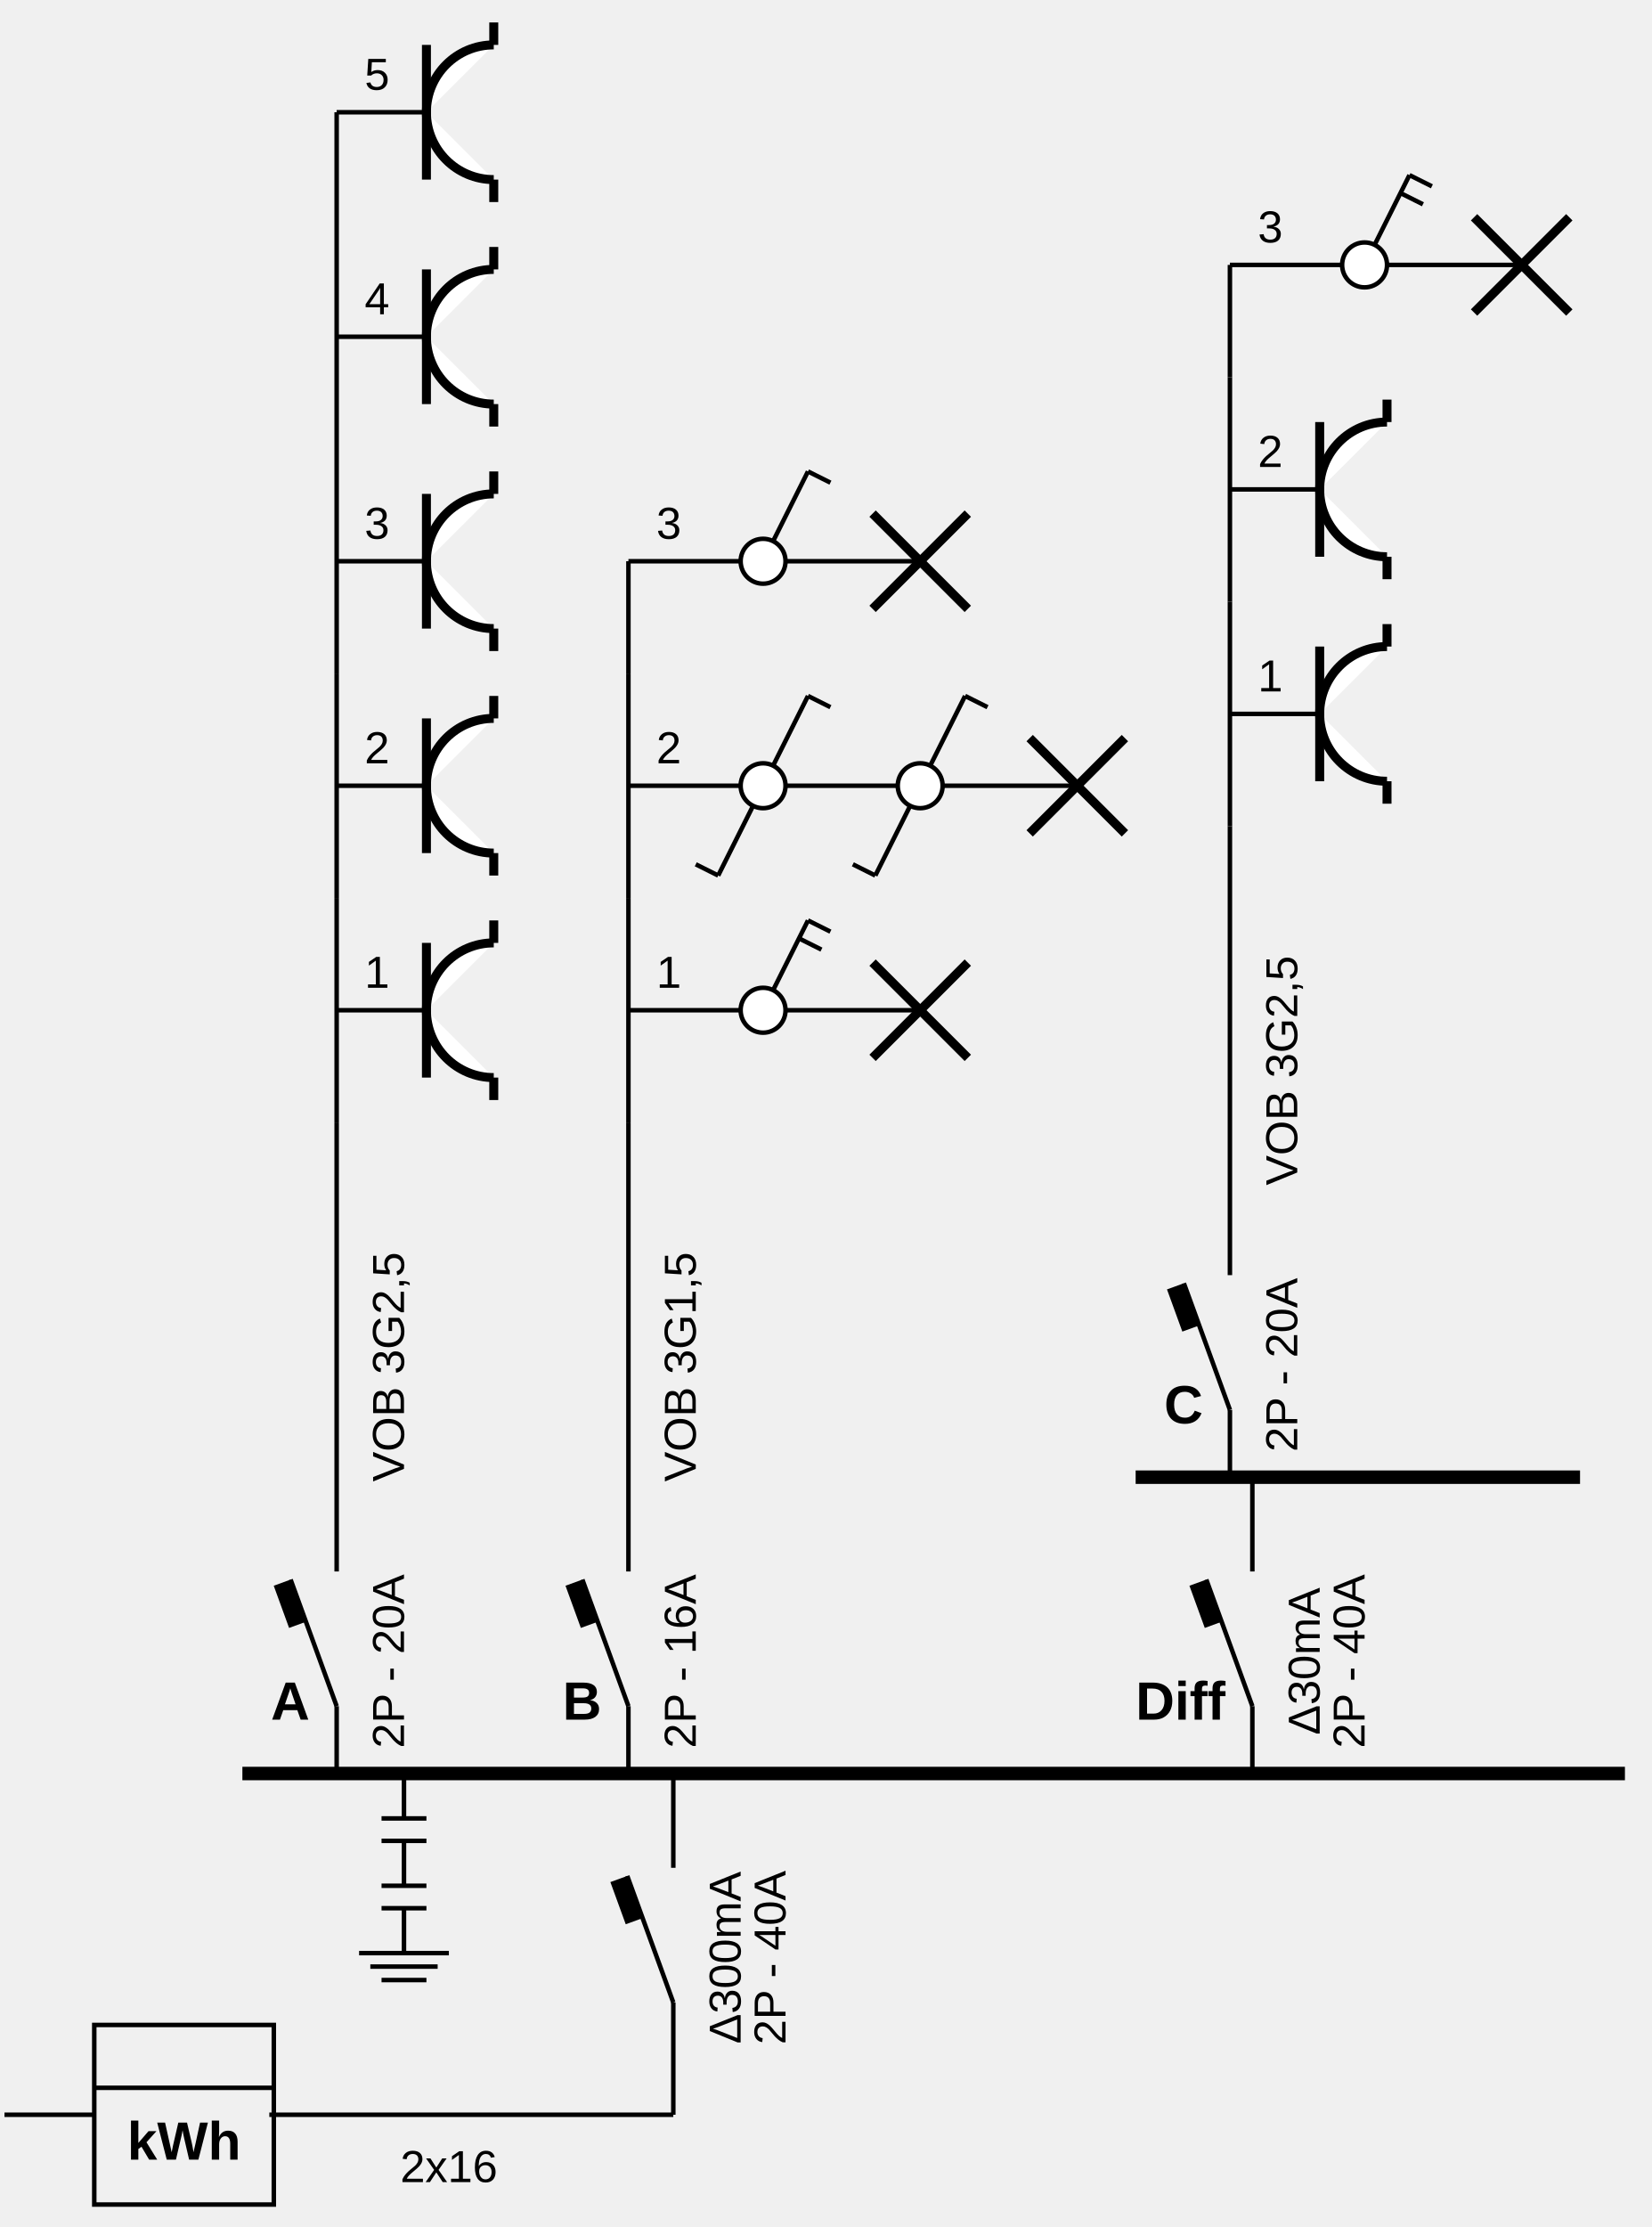
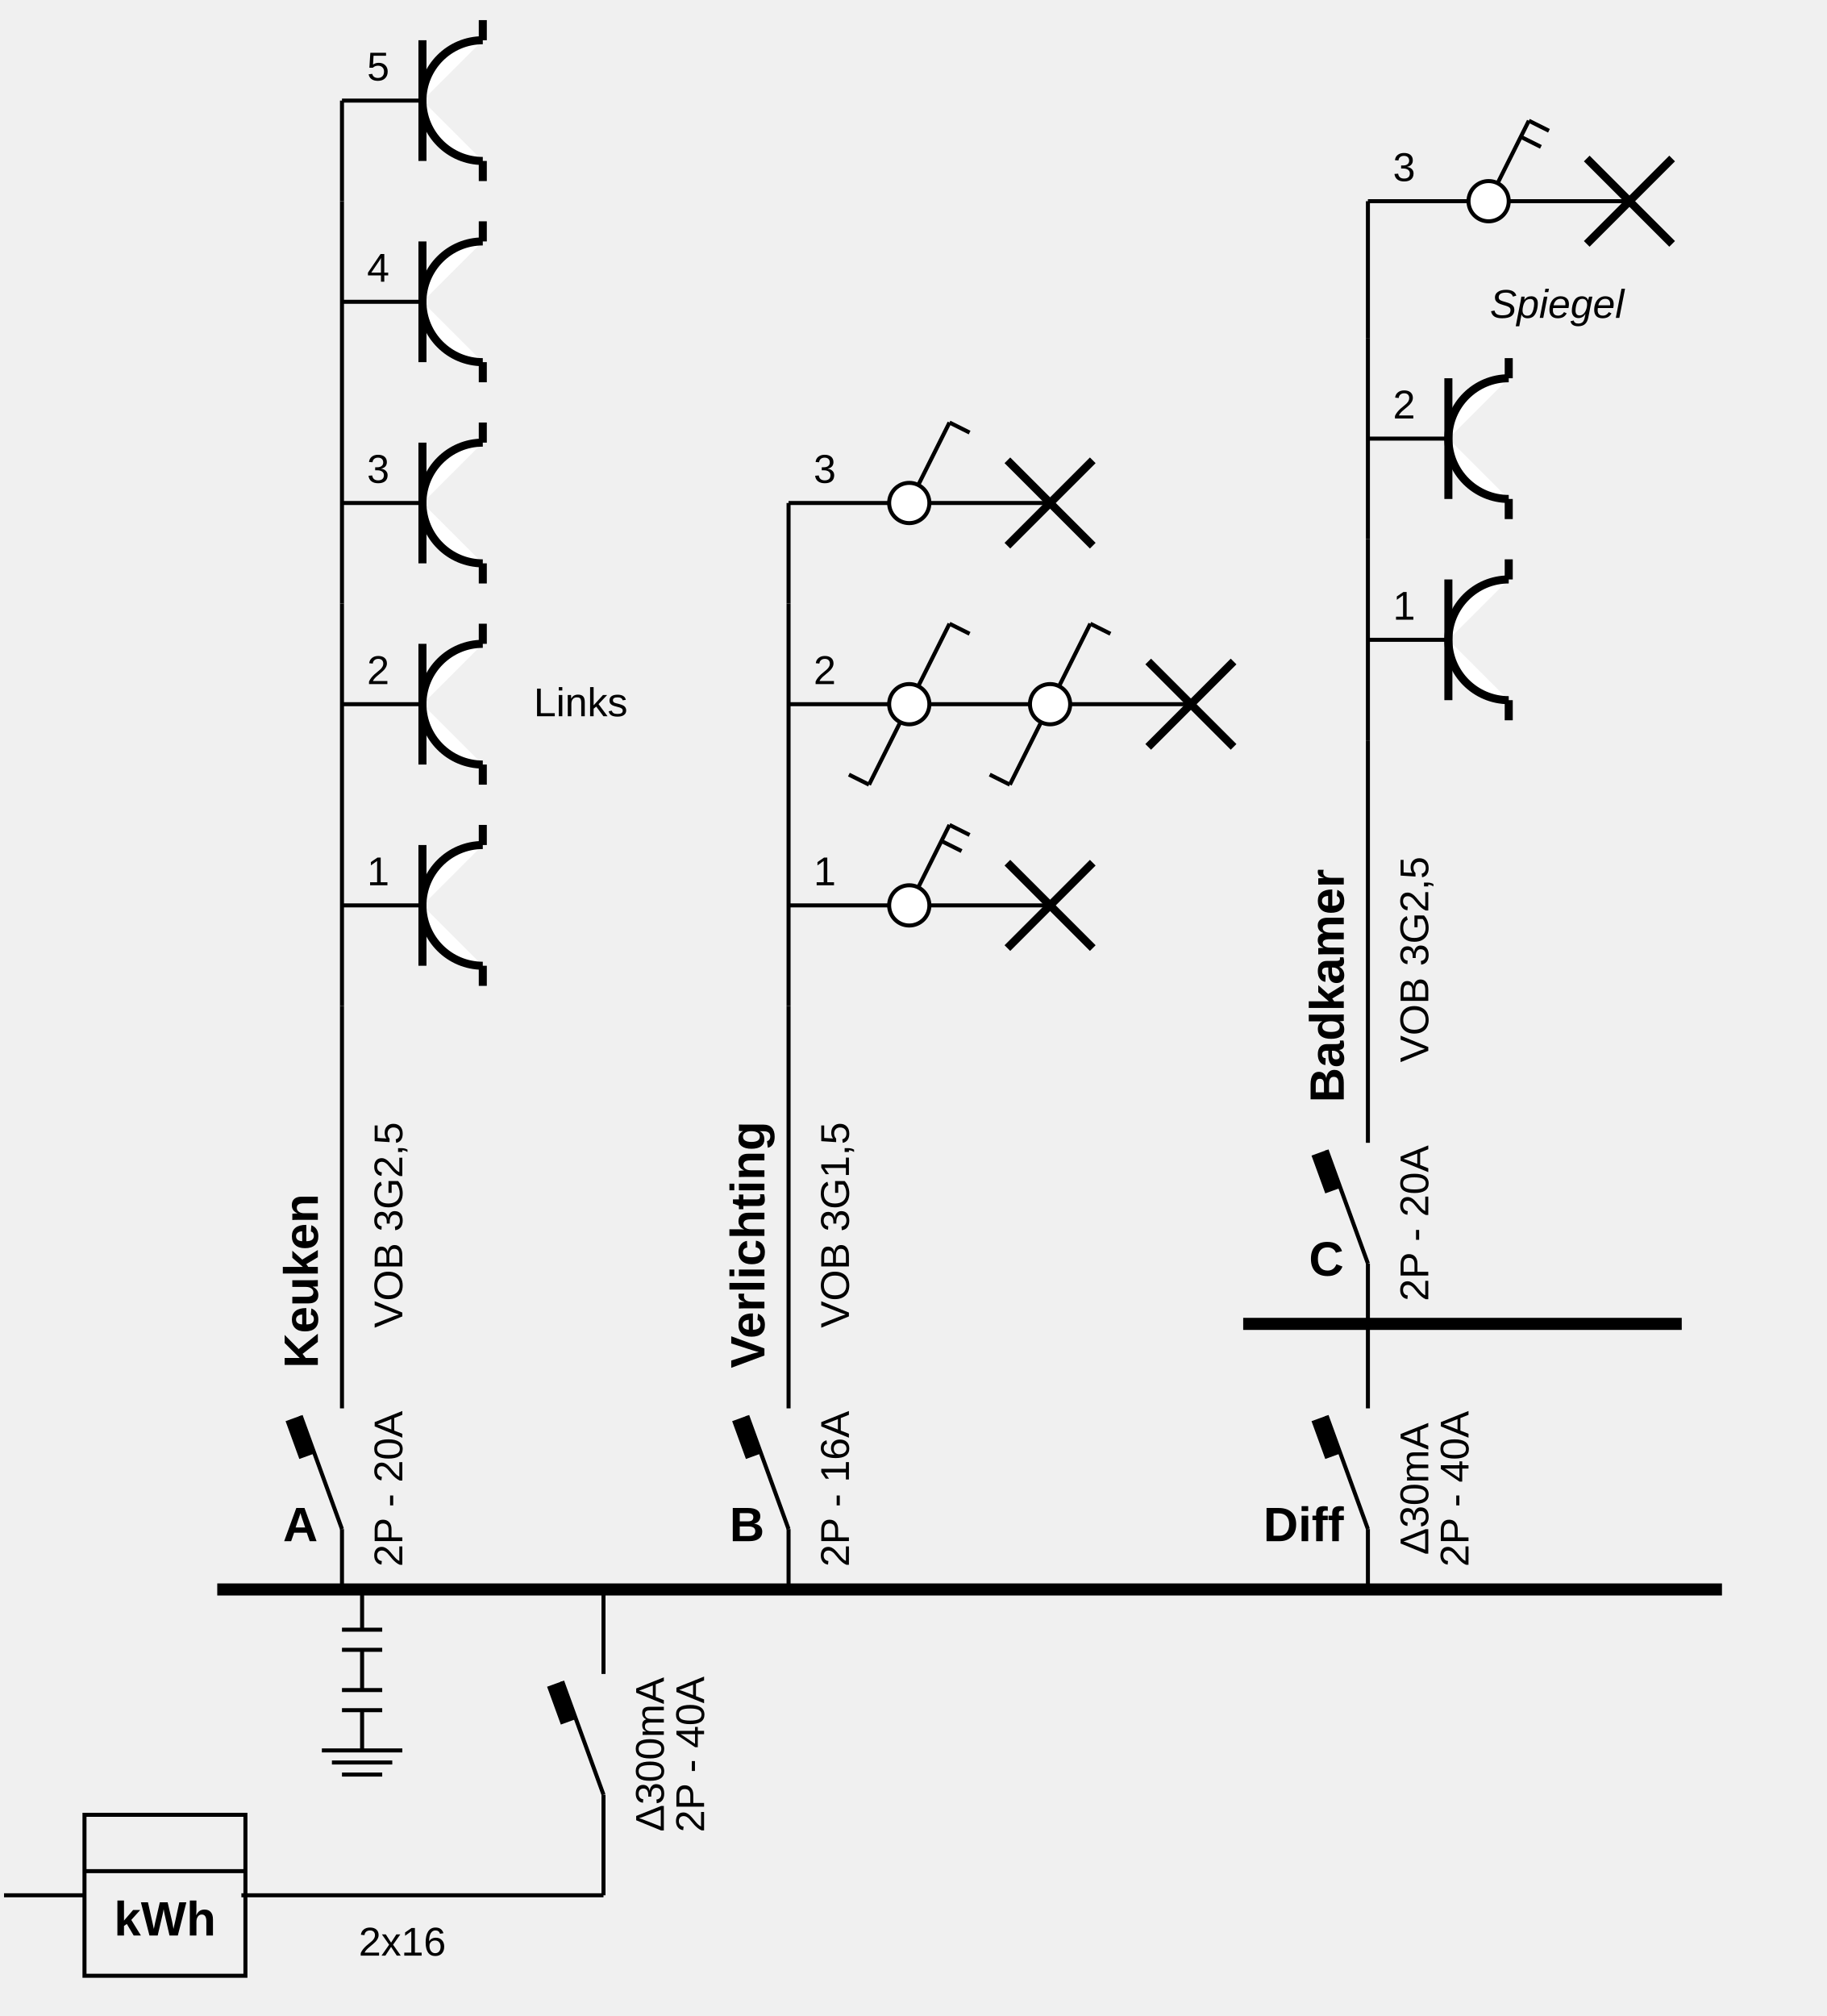
- <svg xmlns="http://www.w3.org/2000/svg" xmlns:xlink="http://www.w3.org/1999/xlink" transform="scale(1,1)" width="368" height="496">
+ <svg xmlns="http://www.w3.org/2000/svg" xmlns:xlink="http://www.w3.org/1999/xlink" transform="scale(1,1)" width="454" height="501">
  <defs>
    <pattern id="VerticalStripe" x="5" y="0" width="5" height="10" patternUnits="userSpaceOnUse">
      <line x1="0" y1="0" x2="0" y2="10" stroke="black" />
    </pattern>
    <g id="ster">
      <line x1="0" y1="-5" x2="0" y2="5" style="stroke:black" />
      <line x1="-4.33" y1="-2.5" x2="4.33" y2="2.5" style="stroke:black" />
      <line x1="-4.66" y1="2.5" x2="4.33" y2="-2.5" style="stroke:black" />
    </g>
    <g id="sinus">
      <path d="M0,0 C2,-5 8,-5 10,0 S18,5 20,0" style="stroke:black;fill:none" />
    </g>
    <g id="lamp">
      <line x1="-10.61" y1="-10.61" x2="10.61" y2="10.61" stroke="black" stroke-width="2" />
      <line x1="-10.61" y1="10.61" x2="10.61" y2="-10.61" stroke="black" stroke-width="2" />
    </g>
+     <g id="led">
+       <line x1="0" y1="-7" x2="0" y2="7" stroke="black" stroke-width="2" />
+       <line x1="0" y1="-7" x2="12" y2="0" stroke="black" stroke-width="2" />
+       <line x1="0" y1="7" x2="12" y2="0" stroke="black" stroke-width="2" />
+       <line x1="12" y1="-7" x2="12" y2="7" stroke="black" stroke-width="2" />
+       <line x1="6" y1="-6" x2="7" y2="-11" stroke="black" stroke-width="1" />
+       <line x1="7" y1="-11" x2="8.11" y2="-9.34" stroke="black" stroke-width="1" />
+       <line x1="7" y1="-11" x2="5.34" y2="-9.9" stroke="black" stroke-width="1" />
+       <line x1="9" y1="-6" x2="10" y2="-11" stroke="black" stroke-width="1" />
+       <line x1="10" y1="-11" x2="11.11" y2="-9.34" stroke="black" stroke-width="1" />
+       <line x1="10" y1="-11" x2="8.34" y2="-9.9" stroke="black" stroke-width="1" />
+     </g>
+     <g id="spot">
+       <path d="M0 0 A10 10 0 0 1 10 -10" stroke="black" fill="white" stroke-width="1" />
+       <path d="M0 0 A10 10 0 0 0 10 10" stroke="black" fill="white" stroke-width="1" />
+       <circle cx="10" cy="0" r="6" style="stroke:black;fill:white" />
+       <line x1="5.76" x2="14.24" y1="-4.24" y2="4.24" stroke="black" stroke-width="1" />
+       <line x1="5.76" x2="14.24" y1="4.24" y2="-4.24" stroke="black" stroke-width="1" />
+     </g>
+     <g id="noodlamp_decentraal">
+       <rect x="-10.61" y="-10.61" width="21.22" height="21.22" fill="white" stroke="black" />
+       <circle cx="0" cy="0" r="5" style="stroke:black;fill:black" />
+       <line x1="-7" y1="-7" x2="7" y2="7" stroke="black" stroke-width="2" />
+       <line x1="-7" y1="7" x2="7" y2="-7" stroke="black" stroke-width="2" />
+     </g>
+     <g id="signalisatielamp">
+       <circle cx="0" cy="0" r="5" fill="white" stroke="black" />
+       <line x1="-3" y1="-3" x2="3" y2="3" stroke="black" />
+       <line x1="-3" y1="3" x2="3" y2="-3" stroke="black" />
+     </g>
    <g id="schakelaar_enkel">
      <line x1="0" y1="0" x2="10" y2="-20" stroke="black" />
      <line x1="10" y1="-20" x2="15" y2="-17.5" stroke="black" />
      <circle cx="0" cy="0" r="5" fill="white" stroke="black" />
    </g>
    <g id="schakelaar_dubbel">
      <line x1="0" y1="0" x2="10" y2="-20" stroke="black" />
      <line x1="10" y1="-20" x2="15" y2="-17.5" stroke="black" />
      <line x1="8" y1="-16" x2="13" y2="-13.5" stroke="black" />
      <circle cx="0" cy="0" r="5" fill="white" stroke="black" />
    </g>
    <g id="schakelaar_wissel_enkel">
      <line x1="0" y1="0" x2="10" y2="-20" stroke="black" />
      <line x1="10" y1="-20" x2="15" y2="-17.5" stroke="black" />
      <line x1="0" y1="0" x2="-10" y2="20" stroke="black" />
      <line x1="-10" y1="20" x2="-15" y2="17.5" stroke="black" />
      <circle cx="0" cy="0" r="5" fill="white" stroke="black" />
    </g>
    <g id="schakelaar_rolluik">
      <line x1="0" y1="0" x2="10" y2="-20" stroke="black" />
      <line x1="10" y1="-20" x2="15" y2="-17.5" stroke="black" />
      <line x1="0" y1="0" x2="-10" y2="-20" stroke="black" />
      <line x1="-10" y1="-20" x2="-15" y2="-17.5" stroke="black" />
      <rect x="-8" y="-8" width="16" height="16" fill="white" stroke="black" />
      <text x="0" y="6" style="text-anchor:middle" font-family="Arial, Helvetica, sans-serif" font-weight="bold" font-size="16">S</text>
    </g>
    <g id="schakelaar_enkel_dim">
      <line x1="0" y1="0" x2="10" y2="-20" stroke="black" />
      <line x1="10" y1="-20" x2="15" y2="-17.5" stroke="black" />
      <circle cx="0" cy="0" r="5" fill="white" stroke="black" />
      <polygon points="-1,-8 11,-8 11,-15" fill="black" stroke="black" />
    </g>
    <g id="schakelaar_kruis_enkel">
      <line x1="0" y1="0" x2="10" y2="-20" stroke="black" />
      <line x1="10" y1="-20" x2="15" y2="-17.5" stroke="black" />
      <line x1="0" y1="0" x2="-10" y2="20" stroke="black" />
      <line x1="-10" y1="20" x2="-15" y2="17.5" stroke="black" />
      <line x1="0" y1="0" x2="-10" y2="-20" stroke="black" />
      <line x1="-10" y1="-20" x2="-15" y2="-17.5" stroke="black" />
      <line x1="0" y1="0" x2="10" y2="20" stroke="black" />
      <line x1="10" y1="20" x2="15" y2="17.5" stroke="black" />
      <circle cx="0" cy="0" r="5" fill="white" stroke="black" />
    </g>
    <g id="schakelaar_dubbelaansteking">
      <line x1="0" y1="0" x2="-10" y2="-20" stroke="black" />
      <line x1="-10" y1="-20" x2="-15" y2="-17.5" stroke="black" />
      <line x1="0" y1="0" x2="10" y2="-20" stroke="black" />
      <line x1="10" y1="-20" x2="15" y2="-17.5" stroke="black" />
      <circle cx="0" cy="0" r="5" fill="white" stroke="black" />
    </g>
    <g id="schakelaar_wissel_dubbel">
      <line x1="0" y1="0" x2="10" y2="-20" stroke="black" />
      <line x1="10" y1="-20" x2="15" y2="-17.5" stroke="black" />
      <line x1="8" y1="-16" x2="13" y2="-13.5" stroke="black" />
      <line x1="0" y1="0" x2="-10" y2="20" stroke="black" />
      <line x1="-10" y1="20" x2="-15" y2="17.5" stroke="black" />
      <line x1="-8" y1="16" x2="-13" y2="13.5" stroke="black" />
      <circle cx="0" cy="0" r="5" fill="white" stroke="black" />
+     </g>
+     <g id="aansluitpunt">
+       <circle cx="5" cy="0" r="5" style="stroke:black;fill:none" />
+     </g>
+     <g id="aftakdoos">
+       <circle cx="15" cy="0" r="15" style="stroke:black;fill:none" />
+       <circle cx="15" cy="0" r="7.5" style="stroke:black;fill:black" />
    </g>
    <g id="bewegingsschakelaar">
      <rect x="0" y="-13" width="10" height="26" fill="none" style="stroke:black" />
      <rect x="10" y="-13" width="30" height="26" fill="none" style="stroke:black" />
      <line x1="10" y1="13" x2="40" y2="-13" stroke="black" />
      <line x1="15" y1="-5" x2="20" y2="-5" stroke="black" />
      <line x1="20" y1="-10" x2="20" y2="-5" stroke="black" />
      <line x1="20" y1="-10" x2="25" y2="-10" stroke="black" />
-       <text x="22" y="11" style="text-anchor:left" font-family="Arial, Helvetica, sans-serif" font-weight="bold" font-size="10">PIR</text>
+       <text x="22" y="11" style="text-anchor:start" font-family="Arial, Helvetica, sans-serif" font-weight="bold" font-size="10">PIR</text>
+     </g>
+     <g id="schakelaar">
+       <line x1="0" y1="0" x2="5" y2="0" stroke="black" />
+       <line x1="5" y1="0" x2="35" y2="-10" stroke="black" />
+       <line x1="35" y1="0" x2="40" y2="0" stroke="black" />
+     </g>
+     <g id="schemerschakelaar">
+       <line x1="0" y1="0" x2="5" y2="0" stroke="black" />
+       <line x1="5" y1="0" x2="35" y2="-10" stroke="black" />
+       <line x1="35" y1="0" x2="40" y2="0" stroke="black" />
+       <use xlink:href="#arrow" x="14" y="-17" transform="rotate(90 14 -17)" />
+       <use xlink:href="#arrow" x="18" y="-17" transform="rotate(90 18 -17)" />
    </g>
    <g id="stopcontact">
      <path d="M20 0 A15 15 0 0 1 35 -15" stroke="black" fill="white" stroke-width="2" />
      <path d="M20 0 A15 15 0 0 0 35 15" stroke="black" fill="white" stroke-width="2" />
      <line x1="0" y1="0" x2="20" y2="0" stroke="black" />
    </g>
    <g id="stopcontact_aarding">
      <line x1="20" y1="-15" x2="20" y2="15" stroke="black" stroke-width="2" />
    </g>
    <g id="stopcontact_kinderveilig">
      <line x1="35" y1="-20" x2="35" y2="-15" stroke="black" stroke-width="2" />
      <line x1="35" y1="20" x2="35" y2="15" stroke="black" stroke-width="2" />
    </g>
    <g id="bel">
      <path d="M20 0 A15 15 0 0 1 0 15" stroke="black" fill="none" stroke-width="2" />
      <path d="M20 0 A15 15 0 0 0 0 -15" stroke="black" fill="none" stroke-width="2" />
      <line x1="0" y1="15" x2="0" y2="-15" stroke="black" stroke-width="2" />
    </g>
    <g id="boiler">
      <circle cx="20" cy="0" r="20" style="stroke:black;fill:url(#VerticalStripe)" />
    </g>
    <g id="boiler_accu">
      <circle cx="20" cy="0" r="20" style="stroke:black;fill:none" />
      <circle cx="20" cy="0" r="15" style="stroke:black;fill:url(#VerticalStripe)" />
    </g>
    <g id="motor">
      <circle cx="20" cy="0" r="20" style="stroke:black;fill:none" />
      <text x="20" y="6" style="text-anchor:middle" font-family="Arial, Helvetica, sans-serif" font-weight="bold" font-size="16">M</text>
    </g>
-     <g id="vrije_tekst">
-       <rect x="0" y="-20" width="40" height="40" fill="none" style="stroke:black" />
-     </g>
    <g id="elektriciteitsmeter">
      <rect x="0" y="-20" width="40" height="40" fill="none" style="stroke:black" />
      <line x1="0" y1="-6" x2="40" y2="-6" stroke="black" stroke-width="1" />
      <text x="20" y="10" style="text-anchor:middle" font-family="Arial, Helvetica, sans-serif" font-weight="bold" font-size="12">kWh</text>
    </g>
    <g id="diepvriezer">
      <rect x="0" y="-20" width="40" height="40" fill="none" style="stroke:black" />
      <use xlink:href="#ster" x="10" y="0" />
      <use xlink:href="#ster" x="20" y="0" />
      <use xlink:href="#ster" x="30" y="0" />
+     </g>
+     <g id="zonnepaneel">
+       <rect x="0" y="-12" width="80" height="30" fill="none" style="stroke:black" />
+       <line x1="3" y1="3" x2="77" y2="3" stroke="black" />
+       <line x1="20" y1="-9" x2="20" y2="15" stroke="black" />
+       <line x1="40" y1="-9" x2="40" y2="15" stroke="black" />
+       <line x1="60" y1="-9" x2="60" y2="15" stroke="black" />
    </g>
    <g id="drukknop">
      <circle cx="12" cy="0" r="12" style="stroke:black;fill:none" />
      <circle cx="12" cy="0" r="7" style="stroke:black;fill:none" />
    </g>
    <g id="teleruptor">
      <rect x="0" y="-13" width="40" height="26" fill="none" style="stroke:black" />
      <line x1="8" y1="6" x2="16" y2="6" stroke="black" />
      <line x1="24" y1="6" x2="32" y2="6" stroke="black" />
      <line x1="16" y1="-6" x2="16" y2="6" stroke="black" />
      <line x1="24" y1="-6" x2="24" y2="6" stroke="black" />
    </g>
    <g id="dimmer">
      <rect x="0" y="-13" width="40" height="26" fill="none" style="stroke:black" />
      <line x1="10" y1="5" x2="30" y2="6" stroke="black" />
      <line x1="10" y1="5" x2="10" y2="-5" stroke="black" />
      <line x1="10" y1="-5" x2="30" y2="5" stroke="black" />
    </g>
    <g id="relais">
      <rect x="0" y="-13" width="40" height="26" fill="none" style="stroke:black" />
      <line x1="10" y1="-13" x2="30" y2="13" stroke="black" />
    </g>
    <g id="minuterie">
      <rect x="0" y="-13" width="40" height="26" fill="none" style="stroke:black" />
      <text x="20" y="6" style="text-anchor:middle" font-family="Arial, Helvetica, sans-serif" font-size="16">t</text>
    </g>
    <g id="thermostaat">
      <rect x="0" y="-13" width="40" height="26" fill="none" style="stroke:black" />
      <circle cx="20" cy="0" r="8" style="stroke:black;fill:none" />
      <line x1="12" y1="0" x2="28" y2="0" stroke="black" />
    </g>
    <g id="tijdschakelaar">
      <rect x="0" y="-13" width="40" height="26" fill="none" style="stroke:black" />
      <circle cx="11" cy="0" r="8" style="stroke:black;fill:none" />
      <line x1="10" y1="0" x2="17" y2="0" stroke="black" />
      <line x1="11" y1="-6" x2="11" y2="1" stroke="black" />
      <line x1="21" y1="0" x2="25" y2="0" stroke="black" />
      <line x1="25" y1="0" x2="31" y2="-5" stroke="black" />
      <line x1="31" y1="0" x2="36" y2="0" stroke="black" />
    </g>
    <g id="droogkast">
      <rect x="0" y="-20" width="40" height="40" fill="none" style="stroke:black" />
      <circle cx="15" cy="-7.5" r="5" style="stroke:black;fill:none" />
      <circle cx="25" cy="-7.5" r="5" style="stroke:black;fill:none" />
      <circle cx="20" cy="7.5" r="3" style="stroke:black;fill:black" />
    </g>
+     <g id="omvormer">
+       <rect x="0" y="-15" width="60" height="30" fill="none" style="stroke:black" />
+       <line x1="35" y1="-12" x2="25" y2="12" stroke="black" />
+       <text x="15" y="-1" style="text-anchor:middle" font-family="Arial, Helvetica, sans-serif" font-size="12">AC</text>
+       <text x="45" y="10" style="text-anchor:middle" font-family="Arial, Helvetica, sans-serif" font-size="12">DC</text>
+     </g>
    <g id="koelkast">
      <rect x="0" y="-20" width="40" height="40" fill="none" style="stroke:black" />
      <use xlink:href="#ster" x="20" y="0" />"
    </g>
    <g id="kookfornuis">
      <rect x="0" y="-20" width="40" height="40" fill="none" style="stroke:black" />
      <circle cx="10" cy="10" r="3" style="stroke:black;fill:black" />
      <circle cx="30" cy="10" r="3" style="stroke:black;fill:black" />
      <circle cx="30" cy="-10" r="3" style="stroke:black;fill:black" />
    </g>
    <g id="microgolf">
      <rect x="0" y="-20" width="40" height="40" fill="none" style="stroke:black" />
      <use xlink:href="#sinus" x="10" y="-10" />"
      <use xlink:href="#sinus" x="10" y="0" />"
      <use xlink:href="#sinus" x="10" y="10" />"
    </g>
    <g id="oven">
      <rect x="0" y="-20" width="40" height="40" fill="none" style="stroke:black" />
      <line x1="0" y1="-5" x2="40" y2="-5" stroke="black" />
      <circle cx="20" cy="7.5" r="3" style="stroke:black;fill:black" />
+     </g>
+     <g id="usblader">
+       <rect x="0" y="-15" width="60" height="30" fill="none" style="stroke:black" />
+       <circle cx="12" cy="-5" r="5" style="stroke:black;fill:none" />
+       <circle cx="19" cy="-5" r="5" style="stroke:black;fill:none" />
+       <text x="15" y="8" style="text-anchor:middle" font-family="Arial, Helvetica, sans-serif" font-size="8">AC/DC</text>
+       <text x="42" y="4" style="text-anchor:middle" font-family="Arial, Helvetica, sans-serif" font-size="11">USB</text>
    </g>
    <g id="vaatwasmachine">
      <rect x="0" y="-20" width="40" height="40" fill="none" style="stroke:black" />
      <line x1="0" y1="-20" x2="40" y2="20" style="stroke:black;fill:none" />
      <line x1="40" y1="-20" x2="0" y2="20" style="stroke:black;fill:none" />
      <circle cx="20" cy="0" r="8" style="stroke:black;fill:white" />
    </g>
    <g id="ventilator">
      <rect x="0" y="-15" width="30" height="30" fill="none" style="stroke:black" />
      <circle cx="10" cy="0" r="5" style="stroke:black;fill:none" />
      <circle cx="20" cy="0" r="5" style="stroke:black;fill:none" />
-     </g>
-     <g id="leeg">
-       <circle cx="5" cy="0" r="5" style="stroke:black;fill:none" />
    </g>
    <g id="transformator">
      <circle cx="8" cy="0" r="8" style="stroke:black;fill:none" />
      <circle cx="20" cy="0" r="8" style="stroke:black;fill:none" />
    </g>
    <g id="verwarmingstoestel">
      <rect x="0" y="-15" width="50" height="30" fill="url(#VerticalStripe)" style="stroke:black" />
    </g>
    <g id="verwarmingstoestel_accu">
      <rect x="0" y="-15" width="50" height="30" fill="none" style="stroke:black" />
      <rect x="5" y="-10" width="40" height="20" fill="url(#VerticalStripe)" style="stroke:black" />
    </g>
    <g id="verwarmingstoestel_accu_ventilator">
      <rect x="0" y="-15" width="70" height="30" fill="none" style="stroke:black" />
      <rect x="5" y="-10" width="35" height="20" fill="url(#VerticalStripe)" style="stroke:black" />
      <circle cx="50" cy="0" r="5" style="stroke:black;fill:none" />
      <circle cx="60" cy="0" r="5" style="stroke:black;fill:none" />
    </g>
+     <g id="verbruiker">
+       <rect x="0" y="-20" width="40" height="40" fill="none" style="stroke:black" />
+     </g>
    <g id="wasmachine">
      <rect x="0" y="-20" width="40" height="40" fill="none" style="stroke:black" />
      <circle cx="20" cy="0" r="3" style="stroke:black;fill:black" />
      <circle cx="20" cy="0" r="15" style="stroke:black;fill:none" />
    </g>
    <g transform="rotate(-20)" id="zekering_automatisch">
      <line x1="0" y1="-30" x2="0" y2="0" stroke="black" />
      <rect x="-4" y="-30" width="4" height="10" style="fill:black" />
    </g>
    <g id="zekering_smelt">
      <rect x="-4" y="-30" width="8" height="30" style="stroke:black;fill:none" />
      <line x1="0" y1="-30" x2="0" y2="0" stroke="black" />
+     </g>
+     <g transform="rotate(-20)" id="zekering_empty">
+       <line x1="0" y1="-30" x2="0" y2="0" stroke="black" />
+     </g>
+     <g id="arrow">
+       <line x1="0" y1="0" x2="8" y2="0" stroke="black" />
+       <line x1="8" y1="0" x2="5" y2="-1" stroke="black" />
+       <line x1="8" y1="0" x2="5" y2="1" stroke="black" />
+     </g>
+     <g id="gas_ventilator">
+       <polygon points="-6,5.2 0,-5.2 6,5.2" fill="black" stroke="black" />
+     </g>
+     <g id="gas_atmosferisch">
+       <polygon points="-6,5.2 0,-5.2 6,5.2" fill="white" stroke="black" />
+     </g>
+     <g id="bliksem">
+       <line x1="0" y1="-5.2" x2="-3" y2="0" stroke="black" />
+       <line x1="-3" y1="0" x2="3" y2="0" stroke="black" />
+       <line x1="3" y1="0" x2="0" y2="5.2" stroke="black" />
+       <line x1="0" y1="5.2" x2="0" y2="2.2" stroke="black" />
+       <line x1="0" y1="5.2" x2="2.6" y2="3.7" stroke="black" />
+     </g>
+     <g id="moving_man" transform="matrix(0.0152987,0,0,0.01530866,0,0)">
+       <path d="M 710.7,10.1 C 904.8,5.2 908.6,261.4 730.9,278.4 637.5,287.3 566.3,181.5 603.8,90.8 623.4,43.4 668.7,12.9 711.4,10.1 c 1.1,-0.1 2.8,26.1 1.7,26.2 -31.4,2 -74.8,32.1 -89.1,74.7 -26.8,79.9 47,156.6 125.1,139.2 123.9,-27.6 114.1,-218.5 -36.3,-214 -0.7,0 -3.2,-26 -2.1,-26.1 z" id="path4" stroke="black" stroke-width="10" />
+       <path d="m 545.3,225.9 c -67.8,-5 -133.2,0 -199.7,0 -20.7,13.6 -115,100.7 -121.1,121.1 -5.7,19.1 6.2,31.9 12.1,40.4 60.1,18.3 96.7,-60.4 133.2,-88.8 29.6,0 59.2,0 88.8,0 -59.2,78.9 -190.7,169.9 -58.5,264.3 -27.6,31.6 -55.1,63.2 -82.7,94.8 -46.9,-14.7 -165.6,-41.3 -199.7,-18.2 -7,21 -4.8,32.1 6.1,48.4 34.1,10.3 205.5,53.2 232,36.3 34.3,-37.7 68.6,-75.3 102.9,-113 32.3,27.6 64.6,55.2 96.9,82.7 -1,62.6 -14.6,249.9 24.2,266.3 10.2,3 19.1,0.5 28.2,-2 5.4,-7.4 10.8,-14.8 16.1,-22.2 6.9,-27 0.3,-272.6 -6.1,-282.5 -37.7,-32.9 -75.3,-65.9 -113,-98.9 1.3,-1.3 2.7,-2.7 4,-4 45.7,-48.4 91.5,-96.9 137.2,-145.3 20.2,19.5 40.4,39 60.5,58.5 16.7,35.8 152.2,25.4 179.6,6.1 2,-8.1 4,-16.1 6.1,-24.2 -16,-40.1 -71.7,-31.8 -127.1,-30.3 C 741.8,384.3 590.6,253 545.5,225.7 c -1.7,-1 14.9,-23.3 15.4,-22.4 -2.2,-3.5 126,97.7 134.4,107.4 9.4,9.1 55.2,51.5 82.1,78.4 68.5,-2 122,-6.5 137.2,46.4 4.9,17.1 1.9,37.1 -8.1,50.4 -18.8,25.3 -156,39.1 -197.7,18.2 -20.2,-20.2 -40.4,-40.4 -60.5,-60.5 -18.8,18.2 -37.7,36.3 -56.5,54.5 -16.8,18.2 -33.6,36.3 -50.4,54.5 32.9,28.9 65.9,57.8 98.9,86.8 11.2,17.9 18.9,272.3 8.1,306.7 -4.8,15.2 -19.9,32.9 -34.3,38.3 C 498.3,1028.1 527.8,798.3 529.4,706 505.9,686.5 482.3,667 458.8,647.5 427.9,676.7 402,732.8 362,750.4 333.5,762.9 140.3,728.4 113.8,712.1 100.1,703.6 89.3,686 85.6,667.7 59.7,543.2 281.5,646 321.3,617.4 334.7,601.3 348.2,585.1 361.7,569 266.4,454.2 335.5,414.9 402.1,326.9 c 0,-0.7 0,-1.3 0,-2 -8.1,0 -16.1,0 -24.2,0 -26.3,36.3 -124.9,147 -173.5,64.6 -35.9,-60.8 103.6,-172.2 141.1,-189.8 56.7,-3.8 167.5,-11 215.9,4 0.8,0.7 -14.9,22.6 -16.1,22.2 z" id="path6" stroke="black" stroke-width="10" />
    </g>
  </defs>
  <svg x="0" y="0">
    <svg x="50" y="0">
      <svg x="0" y="0">
-         <svg x="24" y="0">
-           <use xlink:href="#stopcontact" x="1" y="25" />
-           <use xlink:href="#stopcontact_aarding" x="1" y="25" />
-           <use xlink:href="#stopcontact_kinderveilig" x="1" y="25" />
+         <svg x="34" y="0">
+           <svg x="0" y="0">
+             <use xlink:href="#stopcontact" x="1" y="25" />
+             <use xlink:href="#stopcontact_aarding" x="1" y="25" />
+             <use xlink:href="#stopcontact_kinderveilig" x="1" y="25" />
+           </svg>
          <line x1="1" x2="1" y1="25" y2="50" stroke="black" />
          <text x="10" y="20" style="text-anchor:middle" font-family="Arial, Helvetica, sans-serif" font-size="10">5</text>
        </svg>
-         <svg x="24" y="50">
-           <use xlink:href="#stopcontact" x="1" y="25" />
-           <use xlink:href="#stopcontact_aarding" x="1" y="25" />
-           <use xlink:href="#stopcontact_kinderveilig" x="1" y="25" />
+         <svg x="34" y="50">
+           <svg x="0" y="0">
+             <use xlink:href="#stopcontact" x="1" y="25" />
+             <use xlink:href="#stopcontact_aarding" x="1" y="25" />
+             <use xlink:href="#stopcontact_kinderveilig" x="1" y="25" />
+           </svg>
          <line x1="1" x2="1" y1="0" y2="50" stroke="black" />
          <text x="10" y="20" style="text-anchor:middle" font-family="Arial, Helvetica, sans-serif" font-size="10">4</text>
        </svg>
-         <svg x="24" y="100">
-           <use xlink:href="#stopcontact" x="1" y="25" />
-           <use xlink:href="#stopcontact_aarding" x="1" y="25" />
-           <use xlink:href="#stopcontact_kinderveilig" x="1" y="25" />
+         <svg x="34" y="100">
+           <svg x="0" y="0">
+             <use xlink:href="#stopcontact" x="1" y="25" />
+             <use xlink:href="#stopcontact_aarding" x="1" y="25" />
+             <use xlink:href="#stopcontact_kinderveilig" x="1" y="25" />
+           </svg>
          <line x1="1" x2="1" y1="0" y2="50" stroke="black" />
          <text x="10" y="20" style="text-anchor:middle" font-family="Arial, Helvetica, sans-serif" font-size="10">3</text>
        </svg>
-         <svg x="24" y="150">
-           <use xlink:href="#stopcontact" x="1" y="25" />
-           <use xlink:href="#stopcontact_aarding" x="1" y="25" />
-           <use xlink:href="#stopcontact_kinderveilig" x="1" y="25" />
+         <svg x="34" y="150">
+           <svg x="0" y="0">
+             <use xlink:href="#stopcontact" x="1" y="25" />
+             <use xlink:href="#stopcontact_aarding" x="1" y="25" />
+             <use xlink:href="#stopcontact_kinderveilig" x="1" y="25" />
+           </svg>
+           <svg x="41" y="0">
+             <svg x="0" y="0">
+               <text x="31" y="28" style="text-anchor:end" font-family="Arial, Helvetica, sans-serif" font-size="10">Links</text>
+             </svg>
+           </svg>
          <line x1="1" x2="1" y1="0" y2="50" stroke="black" />
          <text x="10" y="20" style="text-anchor:middle" font-family="Arial, Helvetica, sans-serif" font-size="10">2</text>
        </svg>
-         <svg x="24" y="200">
-           <use xlink:href="#stopcontact" x="1" y="25" />
-           <use xlink:href="#stopcontact_aarding" x="1" y="25" />
-           <use xlink:href="#stopcontact_kinderveilig" x="1" y="25" />
+         <svg x="34" y="200">
+           <svg x="0" y="0">
+             <use xlink:href="#stopcontact" x="1" y="25" />
+             <use xlink:href="#stopcontact_aarding" x="1" y="25" />
+             <use xlink:href="#stopcontact_kinderveilig" x="1" y="25" />
+           </svg>
          <line x1="1" x2="1" y1="0" y2="50" stroke="black" />
          <text x="10" y="20" style="text-anchor:middle" font-family="Arial, Helvetica, sans-serif" font-size="10">1</text>
        </svg>
-         <line x1="25" x2="25" y1="250" y2="350" stroke="black" />
-         <text x="40" y="330" transform="rotate(-90 40,330)" style="text-anchor:Left" font-family="Arial, Helvetica, sans-serif" font-size="10">VOB 3G2,5</text>
-         <use xlink:href="#zekering_automatisch" x="25" y="380" />
-         <text x="40" y="370" transform="rotate(-90 40,370)" style="text-anchor:middle" font-family="Arial, Helvetica, sans-serif" font-size="10">2P - 20A</text>
-         <text x="19" y="383" style="text-anchor:end" font-family="Arial, Helvetica, sans-serif" font-weight="bold" font-size="12">A</text>
-         <line x1="25" x2="25" y1="380" y2="395" stroke="black" />
+         <line x1="35" x2="35" y1="250" y2="350" stroke="black" />
+         <text x="50" y="330" transform="rotate(-90 50,330)" style="text-anchor:start" font-family="Arial, Helvetica, sans-serif" font-size="10">VOB 3G2,5</text>
+         <use xlink:href="#zekering_automatisch" x="35" y="380" />
+         <text x="50" y="370" transform="rotate(-90 50,370)" style="text-anchor:middle" font-family="Arial, Helvetica, sans-serif" font-size="10">2P - 20A</text>
+         <text x="29" y="340" transform="rotate(-90 29,340)" style="text-anchor:start" font-family="Arial, Helvetica, sans-serif" font-weight="bold" font-size="12">Keuken</text>
+         <text x="29" y="383" style="text-anchor:end" font-family="Arial, Helvetica, sans-serif" font-weight="bold" font-size="12">A</text>
+         <line x1="35" x2="35" y1="380" y2="395" stroke="black" />
      </svg>
-       <svg x="65" y="100">
-         <svg x="24" y="0">
-           <path d="M1 25 L31 25" stroke="black" />
-           <use xlink:href="#schakelaar_enkel" x="31" y="25" />
-           <path d="M36 25 L66 25" stroke="black" />
-           <use xlink:href="#lamp" x="66" y="25" />
+       <svg x="111" y="100">
+         <svg x="34" y="0">
+           <svg x="0" y="0">
+             <line x1="1" x2="31" y1="25" y2="25" stroke="black" />
+             <use xlink:href="#schakelaar_enkel" x="31" y="25" />
+             <line x1="36" x2="66" y1="25" y2="25" stroke="black" />
+             <use xlink:href="#lamp" x="66" y="25" />
+           </svg>
          <line x1="1" x2="1" y1="25" y2="50" stroke="black" />
          <text x="10" y="20" style="text-anchor:middle" font-family="Arial, Helvetica, sans-serif" font-size="10">3</text>
        </svg>
-         <svg x="24" y="50">
-           <path d="M1 25 L31 25" stroke="black" />
-           <use xlink:href="#schakelaar_wissel_enkel" x="31" y="25" />
-           <path d="M36 25 L66 25" stroke="black" />
-           <use xlink:href="#schakelaar_wissel_enkel" x="66" y="25" />
-           <path d="M71 25 L101 25" stroke="black" />
-           <use xlink:href="#lamp" x="101" y="25" />
+         <svg x="34" y="50">
+           <svg x="0" y="0">
+             <line x1="1" x2="31" y1="25" y2="25" stroke="black" />
+             <use xlink:href="#schakelaar_wissel_enkel" x="31" y="25" />
+             <line x1="36" x2="66" y1="25" y2="25" stroke="black" />
+             <use xlink:href="#schakelaar_wissel_enkel" x="66" y="25" />
+             <line x1="71" x2="101" y1="25" y2="25" stroke="black" />
+             <use xlink:href="#lamp" x="101" y="25" />
+           </svg>
          <line x1="1" x2="1" y1="0" y2="50" stroke="black" />
          <text x="10" y="20" style="text-anchor:middle" font-family="Arial, Helvetica, sans-serif" font-size="10">2</text>
        </svg>
-         <svg x="24" y="100">
-           <path d="M1 25 L31 25" stroke="black" />
-           <use xlink:href="#schakelaar_dubbel" x="31" y="25" />
-           <path d="M36 25 L66 25" stroke="black" />
-           <use xlink:href="#lamp" x="66" y="25" />
+         <svg x="34" y="100">
+           <svg x="0" y="0">
+             <line x1="1" x2="31" y1="25" y2="25" stroke="black" />
+             <use xlink:href="#schakelaar_dubbel" x="31" y="25" />
+             <line x1="36" x2="66" y1="25" y2="25" stroke="black" />
+             <use xlink:href="#lamp" x="66" y="25" />
+           </svg>
          <line x1="1" x2="1" y1="0" y2="50" stroke="black" />
          <text x="10" y="20" style="text-anchor:middle" font-family="Arial, Helvetica, sans-serif" font-size="10">1</text>
        </svg>
-         <line x1="25" x2="25" y1="150" y2="250" stroke="black" />
-         <text x="40" y="230" transform="rotate(-90 40,230)" style="text-anchor:Left" font-family="Arial, Helvetica, sans-serif" font-size="10">VOB 3G1,5</text>
-         <use xlink:href="#zekering_automatisch" x="25" y="280" />
-         <text x="40" y="270" transform="rotate(-90 40,270)" style="text-anchor:middle" font-family="Arial, Helvetica, sans-serif" font-size="10">2P - 16A</text>
-         <text x="19" y="283" style="text-anchor:end" font-family="Arial, Helvetica, sans-serif" font-weight="bold" font-size="12">B</text>
-         <line x1="25" x2="25" y1="280" y2="295" stroke="black" />
+         <line x1="35" x2="35" y1="150" y2="250" stroke="black" />
+         <text x="50" y="230" transform="rotate(-90 50,230)" style="text-anchor:start" font-family="Arial, Helvetica, sans-serif" font-size="10">VOB 3G1,5</text>
+         <use xlink:href="#zekering_automatisch" x="35" y="280" />
+         <text x="50" y="270" transform="rotate(-90 50,270)" style="text-anchor:middle" font-family="Arial, Helvetica, sans-serif" font-size="10">2P - 16A</text>
+         <text x="29" y="240" transform="rotate(-90 29,240)" style="text-anchor:start" font-family="Arial, Helvetica, sans-serif" font-weight="bold" font-size="12">Verlichting</text>
+         <text x="29" y="283" style="text-anchor:end" font-family="Arial, Helvetica, sans-serif" font-weight="bold" font-size="12">B</text>
+         <line x1="35" x2="35" y1="280" y2="295" stroke="black" />
      </svg>
-       <svg x="199" y="34">
+       <svg x="255" y="25">
        <svg x="0" y="0">
          <svg x="0" y="0">
-             <svg x="24" y="0">
-               <path d="M1 25 L31 25" stroke="black" />
-               <use xlink:href="#schakelaar_dubbel" x="31" y="25" />
-               <path d="M36 25 L66 25" stroke="black" />
-               <use xlink:href="#lamp" x="66" y="25" />
-               <line x1="1" x2="1" y1="25" y2="50" stroke="black" />
+             <svg x="34" y="0">
+               <svg x="0" y="0">
+                 <line x1="1" x2="31" y1="25" y2="25" stroke="black" />
+                 <use xlink:href="#schakelaar_dubbel" x="31" y="25" />
+                 <line x1="36" x2="66" y1="25" y2="25" stroke="black" />
+                 <use xlink:href="#lamp" x="66" y="25" />
+                 <text x="48" y="54" style="text-anchor:middle" font-family="Arial, Helvetica, sans-serif" font-style="italic" font-size="10">Spiegel</text>
+               </svg>
+               <line x1="1" x2="1" y1="25" y2="59" stroke="black" />
              <text x="10" y="20" style="text-anchor:middle" font-family="Arial, Helvetica, sans-serif" font-size="10">3</text>
            </svg>
-             <svg x="24" y="50">
-               <use xlink:href="#stopcontact" x="1" y="25" />
-               <use xlink:href="#stopcontact_aarding" x="1" y="25" />
-               <use xlink:href="#stopcontact_kinderveilig" x="1" y="25" />
+             <svg x="34" y="59">
+               <svg x="0" y="0">
+                 <use xlink:href="#stopcontact" x="1" y="25" />
+                 <use xlink:href="#stopcontact_aarding" x="1" y="25" />
+                 <use xlink:href="#stopcontact_kinderveilig" x="1" y="25" />
+               </svg>
              <line x1="1" x2="1" y1="0" y2="50" stroke="black" />
              <text x="10" y="20" style="text-anchor:middle" font-family="Arial, Helvetica, sans-serif" font-size="10">2</text>
            </svg>
-             <svg x="24" y="100">
-               <use xlink:href="#stopcontact" x="1" y="25" />
-               <use xlink:href="#stopcontact_aarding" x="1" y="25" />
-               <use xlink:href="#stopcontact_kinderveilig" x="1" y="25" />
+             <svg x="34" y="109">
+               <svg x="0" y="0">
+                 <use xlink:href="#stopcontact" x="1" y="25" />
+                 <use xlink:href="#stopcontact_aarding" x="1" y="25" />
+                 <use xlink:href="#stopcontact_kinderveilig" x="1" y="25" />
+               </svg>
              <line x1="1" x2="1" y1="0" y2="50" stroke="black" />
              <text x="10" y="20" style="text-anchor:middle" font-family="Arial, Helvetica, sans-serif" font-size="10">1</text>
            </svg>
-             <line x1="25" x2="25" y1="150" y2="250" stroke="black" />
-             <text x="40" y="230" transform="rotate(-90 40,230)" style="text-anchor:Left" font-family="Arial, Helvetica, sans-serif" font-size="10">VOB 3G2,5</text>
-             <use xlink:href="#zekering_automatisch" x="25" y="280" />
-             <text x="40" y="270" transform="rotate(-90 40,270)" style="text-anchor:middle" font-family="Arial, Helvetica, sans-serif" font-size="10">2P - 20A</text>
-             <text x="19" y="283" style="text-anchor:end" font-family="Arial, Helvetica, sans-serif" font-weight="bold" font-size="12">C</text>
-             <line x1="25" x2="25" y1="280" y2="295" stroke="black" />
-           </svg>
-           <line x1="4" x2="103" y1="295" y2="295" stroke="black" stroke-width="3" />
-         </svg>
-         <line x1="30" x2="30" y1="296" y2="316" stroke="black" />
-         <use xlink:href="#zekering_automatisch" x="30" y="346" />
-         <text x="55" y="336" transform="rotate(-90 55,336)" style="text-anchor:middle" font-family="Arial, Helvetica, sans-serif" font-size="10">2P - 40A</text>
-         <text x="45" y="336" transform="rotate(-90 45,336)" style="text-anchor:middle" font-family="Arial, Helvetica, sans-serif" font-size="10">Δ30mA</text>
-         <text x="24" y="349" style="text-anchor:end" font-family="Arial, Helvetica, sans-serif" font-weight="bold" font-size="12">Diff</text>
-         <line x1="30" x2="30" y1="346" y2="361" stroke="black" />
+             <line x1="35" x2="35" y1="159" y2="259" stroke="black" />
+             <text x="50" y="239" transform="rotate(-90 50,239)" style="text-anchor:start" font-family="Arial, Helvetica, sans-serif" font-size="10">VOB 3G2,5</text>
+             <use xlink:href="#zekering_automatisch" x="35" y="289" />
+             <text x="50" y="279" transform="rotate(-90 50,279)" style="text-anchor:middle" font-family="Arial, Helvetica, sans-serif" font-size="10">2P - 20A</text>
+             <text x="29" y="249" transform="rotate(-90 29,249)" style="text-anchor:start" font-family="Arial, Helvetica, sans-serif" font-weight="bold" font-size="12">Badkamer</text>
+             <text x="29" y="292" style="text-anchor:end" font-family="Arial, Helvetica, sans-serif" font-weight="bold" font-size="12">C</text>
+             <line x1="35" x2="35" y1="289" y2="304" stroke="black" />
+           </svg>
+           <line x1="4" x2="113" y1="304" y2="304" stroke="black" stroke-width="3" />
+         </svg>
+         <line x1="35" x2="35" y1="305" y2="325" stroke="black" />
+         <use xlink:href="#zekering_automatisch" x="35" y="355" />
+         <text x="60" y="345" transform="rotate(-90 60,345)" style="text-anchor:middle" font-family="Arial, Helvetica, sans-serif" font-size="10">2P - 40A</text>
+         <text x="50" y="345" transform="rotate(-90 50,345)" style="text-anchor:middle" font-family="Arial, Helvetica, sans-serif" font-size="10">Δ30mA</text>
+         <text x="29" y="315" transform="rotate(-90 29,315)" style="text-anchor:start" font-family="Arial, Helvetica, sans-serif" font-weight="bold" font-size="12" />
+         <text x="29" y="358" style="text-anchor:end" font-family="Arial, Helvetica, sans-serif" font-weight="bold" font-size="12">Diff</text>
+         <line x1="35" x2="35" y1="355" y2="370" stroke="black" />
      </svg>
-       <line x1="4" x2="312" y1="395" y2="395" stroke="black" stroke-width="3" />
+       <line x1="4" x2="378" y1="395" y2="395" stroke="black" stroke-width="3" />
      <line x1="40" y1="395" x2="40" y2="405" stroke="black" />
      <line x1="40" y1="410" x2="40" y2="420" stroke="black" />
      <line x1="40" y1="425" x2="40" y2="435" stroke="black" />
      <line x1="35" y1="405" x2="45" y2="405" stroke="black" />
      <line x1="35" y1="410" x2="45" y2="410" stroke="black" />
      <line x1="35" y1="420" x2="45" y2="420" stroke="black" />
      <line x1="35" y1="425" x2="45" y2="425" stroke="black" />
      <line x1="30" y1="435" x2="50" y2="435" stroke="black" />
      <line x1="32.5" y1="438" x2="47.5" y2="438" stroke="black" />
      <line x1="35" y1="441" x2="45" y2="441" stroke="black" />
    </svg>
    <line x1="150" x2="150" y1="396" y2="416" stroke="black" />
    <use xlink:href="#zekering_automatisch" x="150" y="446" />
    <text x="175" y="436" transform="rotate(-90 175,436)" style="text-anchor:middle" font-family="Arial, Helvetica, sans-serif" font-size="10">2P - 40A</text>
    <text x="165" y="436" transform="rotate(-90 165,436)" style="text-anchor:middle" font-family="Arial, Helvetica, sans-serif" font-size="10">Δ300mA</text>
    <line x1="1" y1="471" x2="21" y2="471" stroke="black" />
    <line x1="60" y1="471" x2="150" y2="471" stroke="black" />
    <line x1="150" y1="446" x2="150" y2="471" stroke="black" />
    <use xlink:href="#elektriciteitsmeter" x="21" y="471" />
-     <text x="100" y="486" style="text-anchor:Middle" font-family="Arial, Helvetica, sans-serif" font-size="10">2x16</text>
+     <text x="100" y="486" style="text-anchor:middle" font-family="Arial, Helvetica, sans-serif" font-size="10">2x16</text>
  </svg>
</svg>
